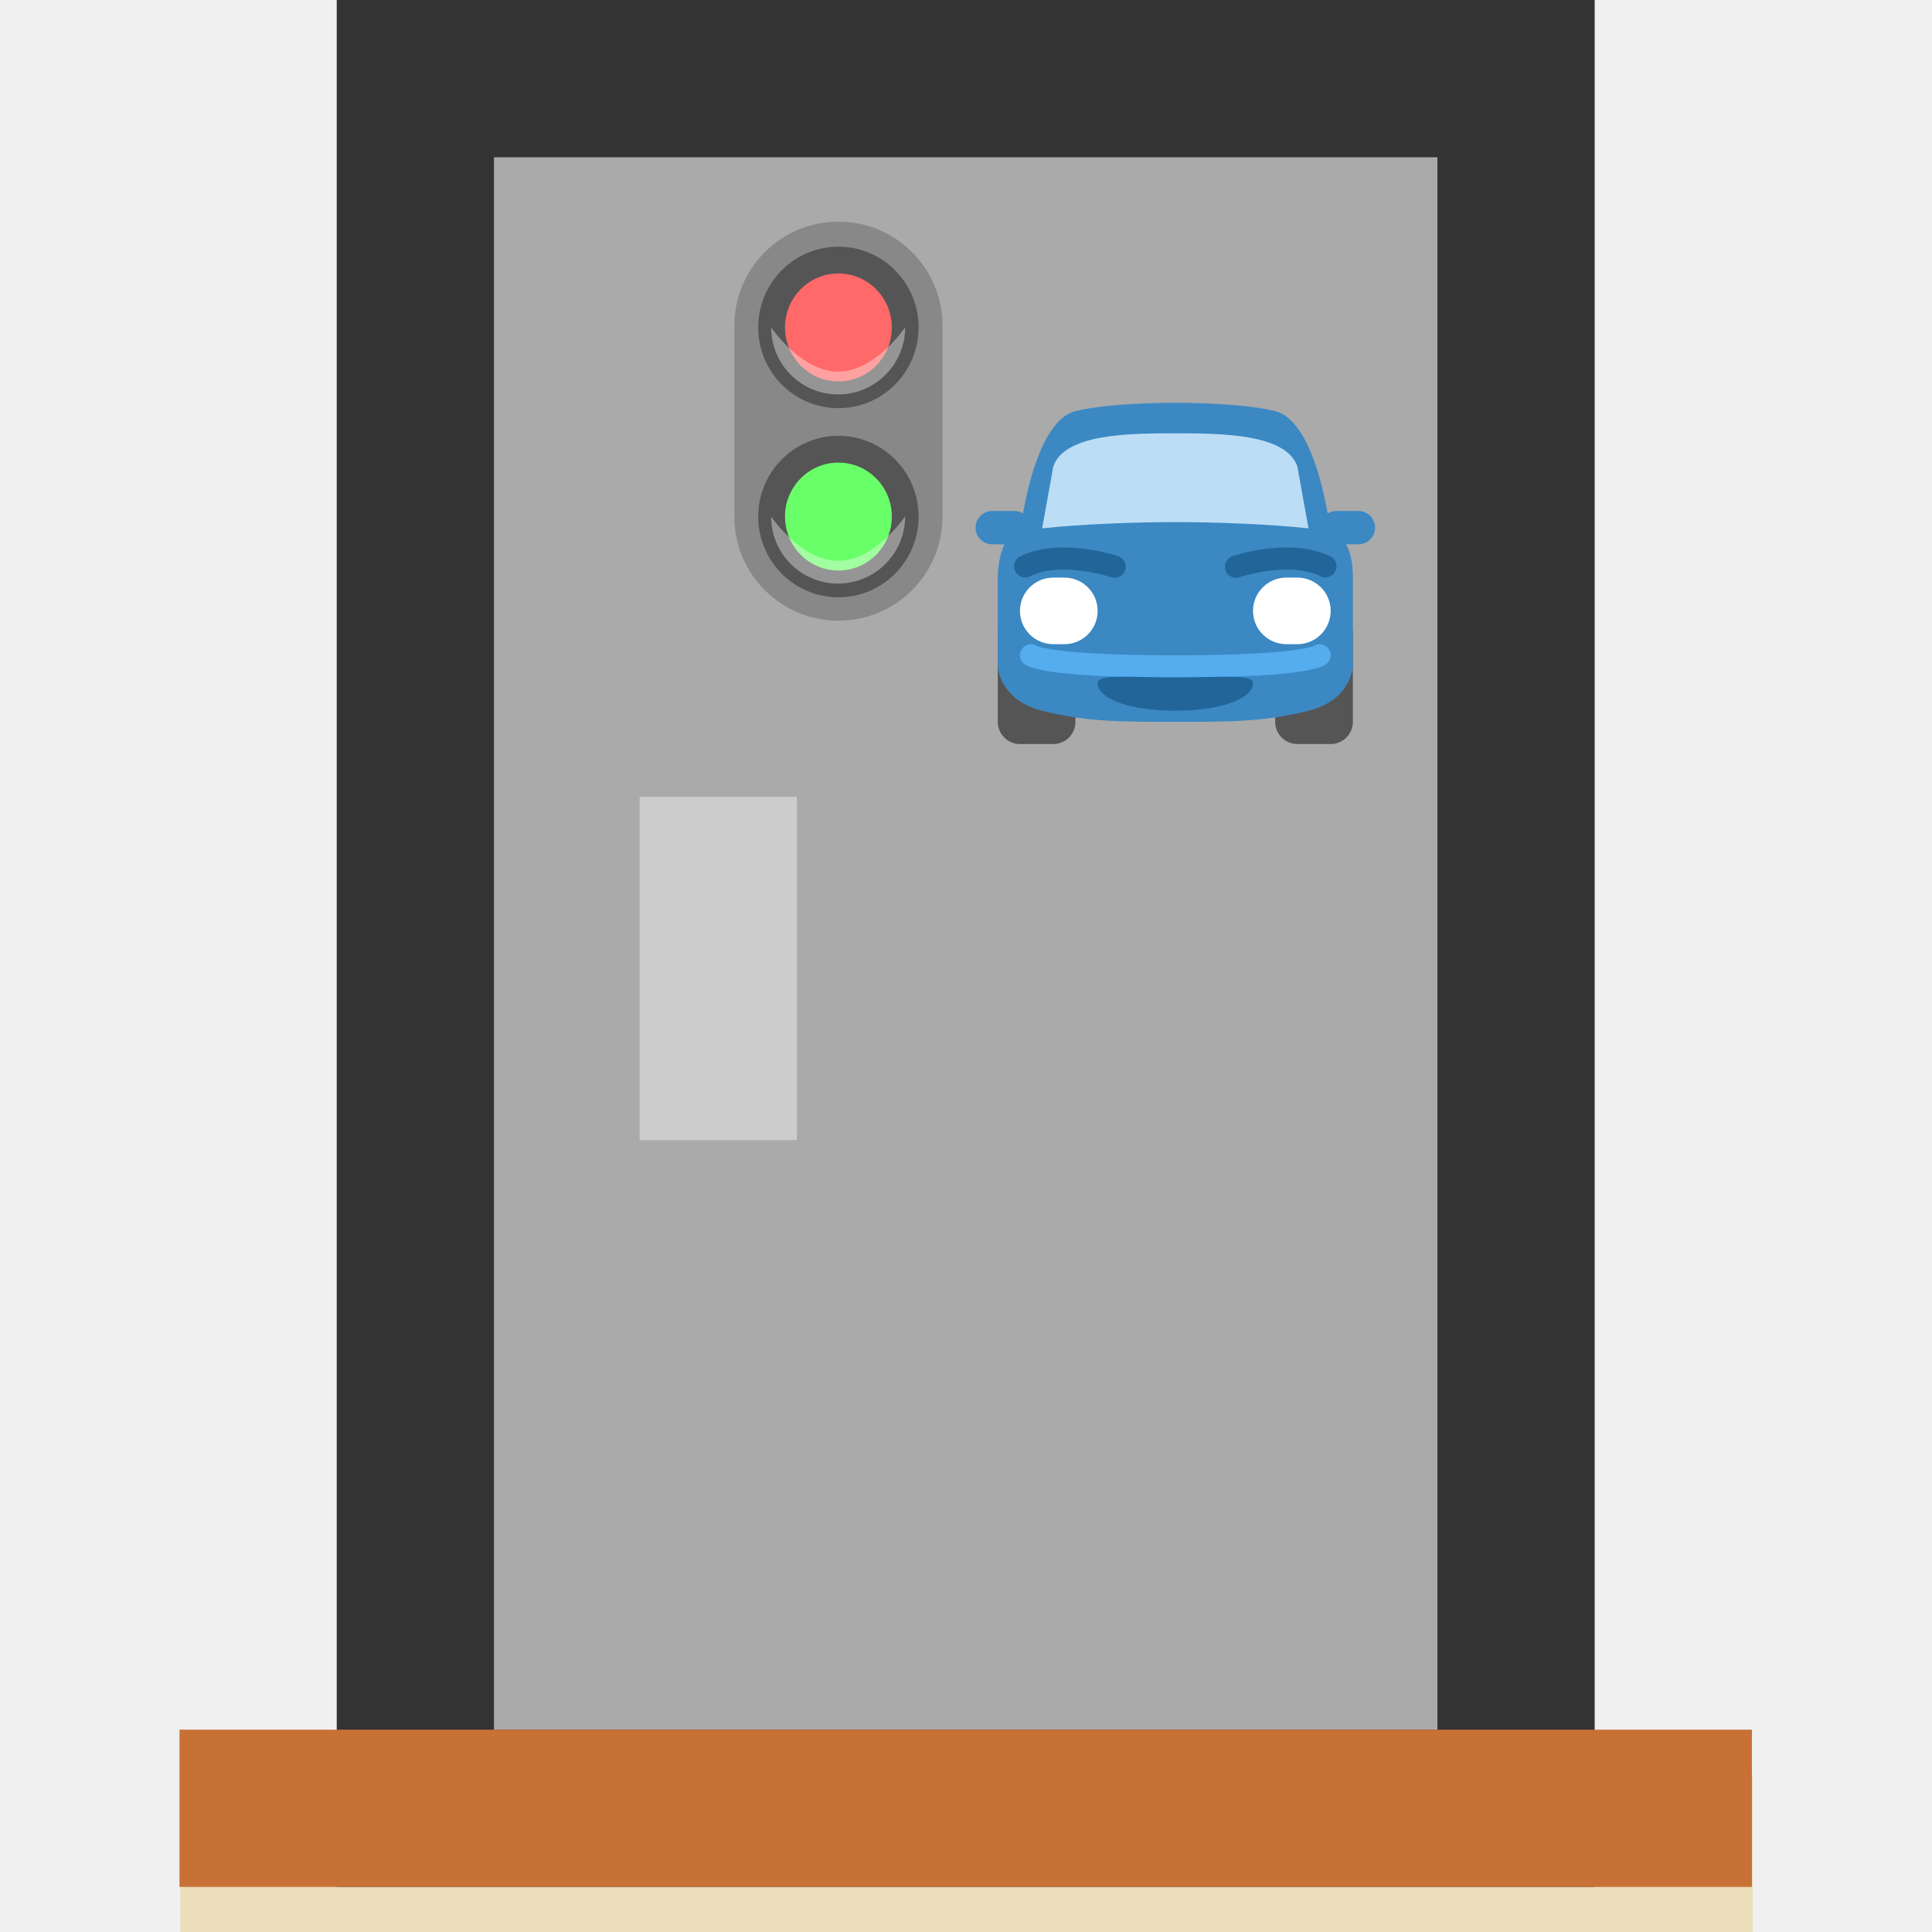
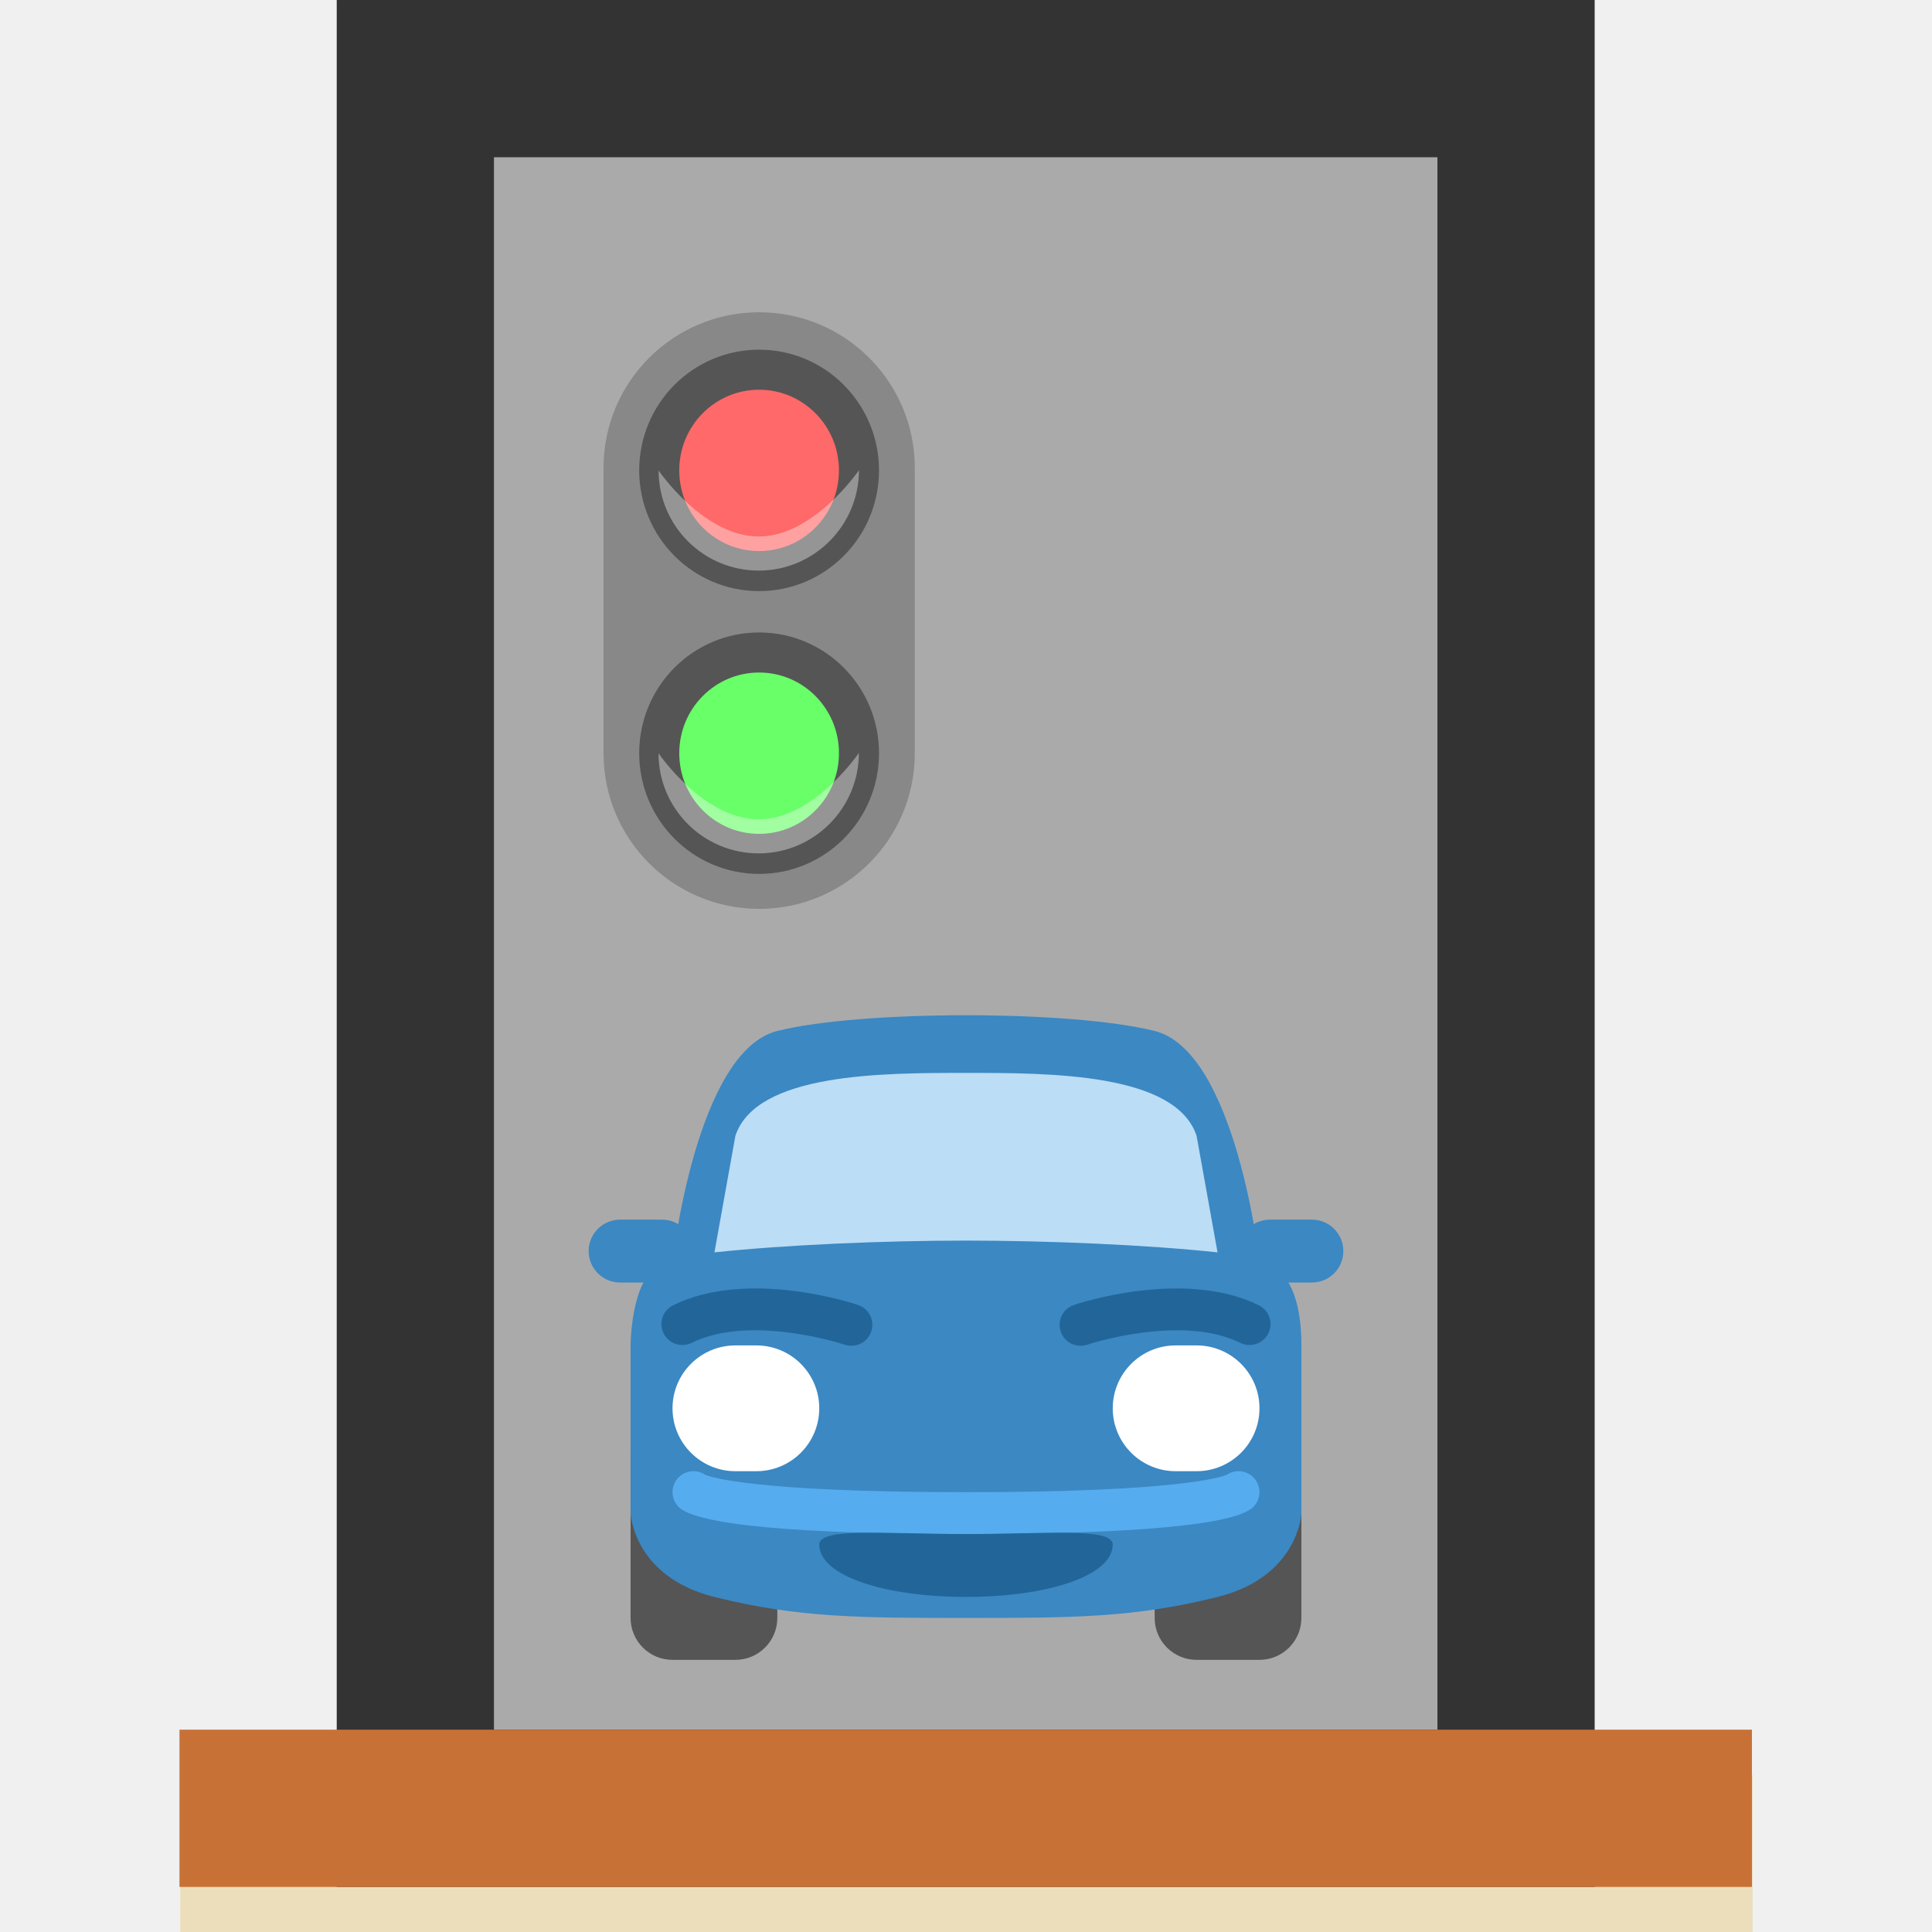
<svg xmlns="http://www.w3.org/2000/svg" version="1.1" viewBox="0 0 128 128" xml:space="preserve">
  <g transform="matrix(1.7363 0 0 1.7363 -44.778 -47.227)">
    <g transform="matrix(6,0,0,6,16,-6215.2)">
      <path transform="matrix(.13043 0 0 .13043 -.57497 1038)" d="m25.706 108.77h76.664" fill="none" stroke="#c87137" stroke-width="7.667" style="mix-blend-mode:color-burn" />
      <rect x="4.273" y="1040.9" width="7" height="11" fill="#aaa" stroke="#333" />
      <path d="m2.773 1051.9h10" fill="none" stroke="#c87137" />
    </g>
-     <rect transform="matrix(6,0,0,6,16.015,-6214.2)" x="5.697" y="1045.3" width="1" height="2.184" fill="#ccc" style="paint-order:normal" />
-   </g>
-   <g transform="matrix(.33948 0 0 .33948 51.675 12.515)" display="none">
-     <path d="m64 108c-24 0-40-12-40-32s41.882-23.478 32-60c0 0 32 20 24 44 0 0 8.563-10.414 12-16 0 0 12 12 12 32s-16 32-40 32z" fill="#eb650d" />
-     <path d="m88 60c4 8 24 28-8 28-8 0 4-20 8-28z" fill="#e98616" />
-     <path d="m80 72c-16-16 0-24-16-44 4 20-28 36-28 52s12 24 28 24 24.335-22.671 16-32z" fill="#f1b014" />
-     <path d="m64 96c-16 0-16-20 0-40 0 20 16 40 0 40z" fill="#f3f40f" />
-   </g>
-   <g transform="matrix(.33218 0 0 .33218 51.732 13.31)" display="none">
-     <g transform="matrix(1.659,0,0,1.659,-49.861,-76.632)" display="inline">
-       <path d="m88 92c0 10.665-8.646 19.311-19.311 19.311-10.665 0-19.311-8.646-19.311-19.311 0-10.109 19.201-33.475 19.201-38.576 0 4.928 19.42 27.947 19.42 38.576z" fill="#3581c8" stroke-width="1.404" />
-       <path d="m69.247 60.906c4.741 10.081 23.201 27.001 9.865 29.912-13.336 2.912-9.231-21.652-9.865-29.912z" fill="#529add" stroke-width="1.404" />
-       <path d="m68.58 53.424c2.678 23.584-9.569 57.459 2.217 57.712 9.166-0.53 17.204-8.732 17.204-19.136-0.534-11.421-13.523-24.535-19.42-38.576z" fill="#529add" fill-opacity=".613" stroke-width="1.784" />
-       <path d="m70.024 62.492c4.741 10.081 15.831 21.122 7.847 22.104s-7.213-13.843-7.847-22.104z" fill="#87bce1" stroke-width="1.404" />
-       <path d="m57.296 80.816c-13.197 14.858-0.469 27.086 8.806 28.007-3.935-3.086-13.66-10.301-8.806-28.007z" fill="#2b68a3" stroke-width="1.404" />
-     </g>
-   </g>
-   <g transform="matrix(1.1551 0 0 1.1551 -6.4557 -19.583)" display="none">
-     <path d="m61.864 31.913c-4.84 0.803-5.567 3.619-5.596 3.736 2.445 10.56 14.943 20.672 22.473 23.028 2.303-0.025 4.219-5.219 4.327-5.814-0.883-1.741-4.638-4.471-6.582-4.327-1.304 1.114-3.105 2.301-3.883 2.423-5.211-2.548-8.12-7.436-8.23-8.364-0.064-0.521 2.741-2.935 2.623-4.191-1.138-2.865-3.024-5.379-5.131-6.492z" fill="#fc0" stroke-width=".314" />
  </g>
  <style type="text/css">
	.st0{fill:#77B3D4;}
	.st1{opacity:0.2;}
	.st2{fill:#231F20;}
	.st3{fill:#FFFFFF;}
</style>
-   <g transform="translate(-107.51 27.817)" display="none">
-     <g transform="translate(11.972 -47.823)">
-       <g transform="matrix(.46032 0 0 .46032 -418.74 -338.38)">
-         <path d="m1238.5 816h67.065c3.583 0 6.467 2.885 6.467 6.467v51.065c0 3.583-2.885 6.467-6.467 6.467h-67.065c-3.583 0-6.467-2.885-6.467-6.467v-51.065c0-3.583 2.885-6.467 6.467-6.467z" fill="#ddd" />
-         <path d="m1236 874 36-38 36 38" fill="none" stroke="#aaa" stroke-linecap="round" stroke-linejoin="round" stroke-width="8" />
-         <path d="m1236 880c-3.679 3.3e-4 -5.407-4.546-2.658-6.99l36-32c1.516-1.348 3.801-1.348 5.316 0l36 32c2.749 2.444 1.02 6.991-2.658 6.99z" fill="#e9e9e9" fill-rule="evenodd" />
-         <path d="m1236 822 36 38 36-38" fill="none" stroke="#aaa" stroke-linecap="round" stroke-linejoin="round" stroke-width="8" />
-         <path d="m1236 816c-3.679-3.3e-4 -5.407 4.546-2.658 6.99l36 32c1.516 1.348 3.801 1.348 5.316 0l36-32c2.749-2.444 1.02-6.991-2.658-6.99z" fill="#fff" fill-rule="evenodd" />
-       </g>
+   <g transform="matrix(.28736 0 0 .28736 30.258 10.086)">
+     <g transform="matrix(1.5031 0 0 1.5031 20.389 175.59)">
+       <path d="m116 108c0 3.55-2.881 6.431-6.431 6.431h-9.646c-3.55 0-6.431-2.881-6.431-6.431v-25.724c0-3.55 2.881-6.431 6.431-6.431h9.646c3.55 0 6.431 2.881 6.431 6.431z" fill="#555" />
+       <path d="m35.614 108c0 3.55-2.881 6.431-6.431 6.431h-9.646c-3.55 0-6.431-2.881-6.431-6.431v-25.724c0-3.55 2.881-6.431 6.431-6.431h9.646c3.55 0 6.431 2.881 6.431 6.431z" fill="#555" />
+       <path d="m93.492 17.967c12.479 3.119 16.077 35.37 16.077 35.37s6.431 0 6.431 12.862v25.724s-0.383 9.743-12.862 12.862c-12.862 3.215-22.508 3.215-38.585 3.215s-25.724 0-38.585-3.215c-12.476-3.119-12.862-12.862-12.862-12.862v-25.724s0-12.862 6.431-12.862c0 0 3.601-32.251 16.077-35.37 12.862-3.215 45.016-3.215 57.878 0z" fill="#3b88c3" />
+       <path d="m64.553 50.122c12.556 0 27.727 0.643 38.585 1.807l-3.216-17.884c-3.215-9.646-22.508-9.646-35.37-9.646s-32.154 0-35.37 9.646l-3.215 17.884c10.859-1.164 26.029-1.807 38.585-1.807" fill="#bbddf5" />
+       <path d="m17.929 56.553h-6.431c-2.666 0-4.823-2.158-4.823-4.823s2.158-4.823 4.823-4.823h6.431c2.666 0 4.823 2.158 4.823 4.823s-2.158 4.823-4.823 4.823z" fill="#3b88c3" />
+       <path d="m111.18 56.553h6.431c2.662 0 4.823-2.158 4.823-4.823s-2.161-4.823-4.823-4.823h-6.431c-2.662 0-4.823 2.158-4.823 4.823s2.161 4.823 4.823 4.823z" fill="#3b88c3" />
+       <path d="m42.045 75.846c0 5.328-4.318 9.646-9.646 9.646h-3.215c-5.328 0-9.646-4.318-9.646-9.646s4.318-9.646 9.646-9.646h3.215c5.328 0 9.646 4.318 9.646 9.646" fill="#fff" />
+       <path d="m109.57 75.846c0 5.328-4.322 9.646-9.646 9.646h-3.215c-5.325 0-9.646-4.318-9.646-9.646s4.322-9.646 9.646-9.646h3.215c5.325 0 9.646 4.318 9.646 9.646" fill="#fff" />
+       <path d="m22.475 65.808c9.053-4.478 23.328 0.232 23.472 0.278 1.682 0.566 3.506-0.337 4.073-2.019s-0.327-3.497-2.016-4.071c-0.685-0.236-16.923-5.615-28.378 0.046-1.592 0.789-2.243 2.715-1.459 4.308 0.294 0.59 0.744 1.053 1.273 1.359 0.899 0.519 2.033 0.595 3.035 0.1z" fill="#269" />
+       <path d="m110.93 64.351c0.787-1.594 0.136-3.52-1.459-4.308-11.453-5.663-27.693-0.281-28.378-0.046-1.674 0.573-2.582 2.389-2.013 4.069 0.563 1.683 2.388 2.587 4.07 2.02 0.144-0.046 14.419-4.756 23.472-0.278 0.999 0.496 2.136 0.419 3.035-0.1 0.529-0.305 0.978-0.769 1.273-1.359z" fill="#269" />
+       <path d="m20.479 90.981c-1.257-1.257-1.257-3.289 0-4.547 1.106-1.109 2.82-1.241 4.074-0.392 0.746 0.322 7.347 2.666 40 2.666s39.254-2.344 40-2.666c1.257-0.849 2.965-0.717 4.074 0.392 1.257 1.257 1.257 3.289 0 4.547-3.434 3.434-25.865 4.158-44.074 4.158s-40.64-0.723-44.074-4.158z" fill="#55acee" />
+       <path d="m64.553 104.78c-12.431 0-22.508-3.215-22.508-8.039 0-2.662 10.077-1.608 22.508-1.608s22.508-1.055 22.508 1.608c0 4.823-10.077 8.039-22.508 8.039z" fill="#269" />
    </g>
-   </g>
-   <g transform="matrix(.27586 0 0 .27586 55.466 13.894)" display="none">
-     <path d="m48 93.375v8l10 4h12l10-4v-8z" fill-opacity=".2" stroke-width=".2" />
-     <g stroke="#c1a551" stroke-width="4">
-       <path d="m40 40 8 48h32l8-48z" fill="#ffffdf" fill-rule="evenodd" />
-       <path d="m52 40 4 48" fill="none" />
-       <path d="m76 40-4 48" fill="none" />
-     </g>
-     <path d="m64 12c-12 4-20 20-32 20v8h64v-8c-12 0-20-16-32-20zm-16 76v8l10 4v27.711c1.977 0.184 3.975 0.289 6 0.289s4.023-0.105 6-0.289v-27.711l10-4v-8z" fill="#555" fill-rule="evenodd" />
-   </g>
-   <g transform="matrix(.2807 0 0 .2807 56.872 12.309)" display="none">
-     <g transform="translate(-1015.8,431.95)">
-       <g stroke-width=".2">
-         <path d="m1079.8-417.95c-22.091 0-40 17.909-40 40v59.943c10.958 8.788 24.86 14.057 40 14.057s29.042-5.269 40-14.057v-59.943c0-22.091-17.909-40-40-40z" fill="#5a8049" />
-         <path d="m1079.8-417.95c-0.782 0-1.565 0.032-2.346 0.082 21.411 0.886 26.32 18.489 26.346 39.918v69.33c5.806-2.351 11.187-5.527 16-9.387v-59.943c0-22.091-17.909-40-40-40z" fill="#49653a" />
-         <path d="m1079.8-417.95c-22.091 0-40 17.909-40 40v59.943c4.813 3.86 10.194 7.035 16 9.387v-69.33c0.026-21.429 4.935-39.032 26.346-39.918-0.781-0.05-1.563-0.078-2.346-0.082z" fill="#6b9357" />
-       </g>
-       <path d="m1079.8-417.95a40 40 0 0 0-40 40h80a40 40 0 0 0-40-40z" fill="#72a85a" fill-opacity=".293" />
-       <path d="m1091.8-393.95a12 9.781 0 0 1-12 9.781 12 9.781 0 0 1-12-9.781 12 9.781 0 0 1 12-9.781 12 9.781 0 0 1 12 9.781" fill="#262626" />
-     </g>
-     <path d="m83.192 104.63c-0.542 0-1.067-0.282-1.354-0.785l-6.598-10.866c-0.428-0.748-0.26-1.683 0.486-2.109l7.724-4.674c0.243-0.14 0.773-0.26 1.034-0.26 0.542 0 1.047 0.308 1.335 0.812l4.84 7.98 0.256 3.477c0.427 0.746-1.492 1.845-2.239 2.272l-4.714 3.949c-0.243 0.14-0.509 0.206-0.771 0.206" fill="#ddd" />
-     <path d="m70.727 92.168c-0.405 0-0.804 0.16-1.102 0.457l-9.348 9.347c-0.609 0.609-0.609 1.594 0 2.204l9.348 9.348c0.298 0.298 0.697 0.456 1.102 0.456 0.201 0 0.404-0.037 0.597-0.119 0.583-0.24 0.961-0.81 0.961-1.439v-3.116h12.464c0.591 0 1.129-0.333 1.355-0.783l4.812-9.538c0.795-1.485 0.457-2.946-0.053-3.902-0.075-0.14-0.584-1.014-0.584-1.014s0.467 2.774-2.415 2.774h-15.578v-3.116c0-0.629-0.378-1.2-0.961-1.439-0.193-0.081-0.396-0.119-0.597-0.119z" fill="#fff" />
-     <path d="m68.534 64.592c0.246 0.483 0.234 1.078-0.084 1.564l-6.687 10.812c-0.472 0.721-1.38 0.996-2.1 0.523l-7.673-4.758c-0.234-0.154-0.581-0.572-0.7-0.805-0.248-0.481-0.201-1.072 0.117-1.556l4.911-7.936 2.982-1.806c0.472-0.723 2.321 0.491 3.043 0.963l5.657 2.407c0.237 0.153 0.416 0.361 0.534 0.592" fill="#ddd" />
-     <path d="m70.677 60.231-10.682 0.046c-1.684-0.034-2.831 0.93-3.453 1.818-0.09 0.129-0.639 0.98-0.639 0.98s2.261-1.677 3.57 0.892l7.073 13.88-2.777 1.415c-0.559 0.287-0.895 0.881-0.846 1.509 0.017 0.21 0.075 0.409 0.165 0.586 0.185 0.361 0.506 0.644 0.908 0.774l12.573 4.085c0.818 0.266 1.698-0.182 1.961-1l4.085-12.575c0.131-0.4 0.09-0.827-0.094-1.187-0.092-0.179-0.217-0.344-0.375-0.478-0.481-0.411-1.157-0.489-1.72-0.202l-2.776 1.414-5.659-11.106c-0.269-0.527-0.808-0.852-1.315-0.852z" fill="#fff" />
-     <path d="m41.711 97.687c0.282-0.463 0.795-0.763 1.374-0.746l12.713 0.006c0.862 0.026 1.572 0.654 1.55 1.514l-0.022 9.028c-0.008 0.28-0.181 0.798-0.316 1.019-0.28 0.463-0.807 0.735-1.387 0.718l-9.334-0.013-3.105-1.586c-0.858-0.026-0.798-2.236-0.776-3.094l-0.924-6.082c0.006-0.279 0.089-0.541 0.226-0.765" fill="#ddd" />
-     <path d="m54.323 78.306c-0.103 0.004-0.208 0.018-0.312 0.043l-12.846 3.124c-0.41 0.103-0.75 0.358-0.962 0.707-0.104 0.171-0.177 0.361-0.21 0.568-0.097 0.622 0.194 1.241 0.731 1.572l2.662 1.619-6.477 10.646c-0.307 0.505-0.304 1.137-0.036 1.567l5.646 9.068c0.857 1.449 2.279 1.921 3.364 1.98 0.159 9e-3 1.171 0.03 1.171 0.03s-2.614-1.044-1.117-3.505l8.097-13.309 2.662 1.619c0.539 0.327 1.222 0.299 1.729-0.072 0.168-0.125 0.307-0.279 0.41-0.449 0.212-0.347 0.284-0.768 0.184-1.179l-3.127-12.844c-0.179-0.733-0.846-1.216-1.569-1.188z" fill="#fff" />
-   </g>
-   <g transform="translate(-56.684 -8.3398)" display="none">
-     <g transform="matrix(.38058 0 0 .38058 -281.07 254.32)" display="none">
-       <path d="m1068-524.02c-0.017 2.622-1.11 4.031-4.063 4.039l-7.907 0.022c-2.95 8e-3 -4.063-1.395-4.063-4.017l0.033-5.027h16.033z" fill="#555" />
-       <path d="m1108-524c0 2.609-1.001 4.081-3.929 4.081h-8.039c-2.925 0-3.922-1.434-3.96-4.043l-0.073-4.993h16z" fill="#555" />
-       <g fill="#99aab5">
-         <path d="m1121-565c0 1.306-0.702 2-2 2h-3c-1.298 0-2-0.694-2-2v-17c0-1.303 0.702-2 2-2h3c1.298 0 2 0.697 2 2z" />
-         <path d="m1116-576h-72v-3.91h72z" />
-         <path d="m1116-567-72-0.028v-4.972h72z" />
-       </g>
-       <path d="m1068-604c-3.043 0.111-3.979 1.697-4 4l-8-1e-5c-5.185 0.026-8 2.784-8 8v28h64v-28c0-5.216-2.693-8.011-8-8h-7.873c-0.198-2.8-2.03-3.936-4.127-4z" fill="#ccd6dd" />
-       <path d="m1112-532h-64v-32h64z" fill="#ffcc4d" />
-       <path d="m1112-534h-64v-14h64z" fill="#ffac33" />
-       <path d="m1115.1-529.95c0.029 1.305-0.808 2.009-2.106 2.009h-65.913c-1.296 0-2.028-0.659-2.028-1.965v-2.008c0-1.306 0.77-2.052 2.066-2.052h65.899c1.298 0 2.009 0.702 2.038 2.008z" fill="#66757f" />
-       <path d="m1112-564c0.337 3.898-2.083 6.111-5.972 6.111h-52.014c-3.889 0-6.014-2.199-6.014-6.111v-18.125c0-3.912 2.125-5.875 6.014-5.875h52.111c3.889 0 5.538 1.977 5.875 5.875z" fill="#66757f" />
-       <path d="m1108-565.96c0 2.607-1.406 3.97-4 3.97h-48c-2.591 0-4.104-1.533-4-4.138v-13.875c0.104-2.605 1.409-4 4-4h48c2.594 0 4 1.393 4 4z" fill="#88c9f9" />
-       <path d="m1092-536h-24v-10h24z" fill="#99aab5" />
-       <path d="m1089-594h-18c-2 0-3-1-3-3s1-3 3-3h18c2 0 3 1 3 3s-1 3-3 3z" fill="#555" />
-       <path d="m1046-565c0 1.306-0.702 2-2 2h-3c-1.298 0-2-0.694-2-2v-17c0-1.303 0.702-2 2-2h3c1.298 0 2 0.697 2 2z" fill="#99aab5" />
-       <path d="m1061-541a5 5 0 0 1-5 5 5 5 0 0 1-5-5 5 5 0 0 1 5-5 5 5 0 0 1 5 5" fill="#fff" />
-       <path d="m1109-541a5 5 0 0 1-5 5 5 5 0 0 1-5-5 5 5 0 0 1 5-5 5 5 0 0 1 5 5" fill="#fff" />
-     </g>
-   </g>
-   <g transform="matrix(-.32249 0 0 .32249 63.529 11.92)" display="none">
-     <path d="M 61.802,49.027 80,64 h 16" fill="none" stroke="#444" stroke-linejoin="round" stroke-width="10" />
-     <g transform="rotate(15,95.703,48.155)">
-       <path d="m37.615 69.9-8.485-8.485-9.907 9.907c1.32 3.825 3.661 6.974 8.485 8.485z" fill="#333" stroke="#333" stroke-linejoin="round" stroke-width="4" />
-       <path d="m78.627 37.373-14.142-14.142-36.77 36.77c3.204 5.843 6.702 11.467 14.142 14.142z" fill="#66666f" stroke="#666" stroke-linejoin="round" stroke-width="4" />
-       <circle transform="rotate(-45)" cx="2.859" cy="82.134" r="10" fill="#666" fill-rule="evenodd" />
-       <path d="m10.745 65.657 52.528-52.392c9.521 2.551 8.98 10.978 12.888 15.119l-37.132 37.273c-7.326-1.758-19.49 2.74-28.284 0z" fill="#ccc" stroke="#999" stroke-linejoin="round" stroke-width="4" />
-       <circle cx="60.03" cy="55.927" r="4.562" fill="#444" fill-rule="evenodd" />
-     </g>
-     <rect x="88" y="52" width="8" height="24" fill="#666" fill-rule="evenodd" />
-   </g>
-   <g transform="matrix(.22865 0 0 .22865 63.108 23.131)">
-     <path d="m116 108c0 3.55-2.881 6.431-6.431 6.431h-9.646c-3.55 0-6.431-2.881-6.431-6.431v-25.724c0-3.55 2.881-6.431 6.431-6.431h9.646c3.55 0 6.431 2.881 6.431 6.431z" fill="#555" />
-     <path d="m35.614 108c0 3.55-2.881 6.431-6.431 6.431h-9.646c-3.55 0-6.431-2.881-6.431-6.431v-25.724c0-3.55 2.881-6.431 6.431-6.431h9.646c3.55 0 6.431 2.881 6.431 6.431z" fill="#555" />
-     <path d="m93.492 17.967c12.479 3.119 16.077 35.37 16.077 35.37s6.431 0 6.431 12.862v25.724s-0.383 9.743-12.862 12.862c-12.862 3.215-22.508 3.215-38.585 3.215s-25.724 0-38.585-3.215c-12.476-3.119-12.862-12.862-12.862-12.862v-25.724s0-12.862 6.431-12.862c0 0 3.601-32.251 16.077-35.37 12.862-3.215 45.016-3.215 57.878 0z" fill="#3b88c3" />
-     <path d="m64.553 50.122c12.556 0 27.727 0.643 38.585 1.807l-3.216-17.884c-3.215-9.646-22.508-9.646-35.37-9.646s-32.154 0-35.37 9.646l-3.215 17.884c10.859-1.164 26.029-1.807 38.585-1.807" fill="#bbddf5" />
-     <path d="m17.929 56.553h-6.431c-2.666 0-4.823-2.158-4.823-4.823s2.158-4.823 4.823-4.823h6.431c2.666 0 4.823 2.158 4.823 4.823s-2.158 4.823-4.823 4.823z" fill="#3b88c3" />
-     <path d="m111.18 56.553h6.431c2.662 0 4.823-2.158 4.823-4.823s-2.161-4.823-4.823-4.823h-6.431c-2.662 0-4.823 2.158-4.823 4.823s2.161 4.823 4.823 4.823z" fill="#3b88c3" />
-     <path d="m42.045 75.846c0 5.328-4.318 9.646-9.646 9.646h-3.215c-5.328 0-9.646-4.318-9.646-9.646s4.318-9.646 9.646-9.646h3.215c5.328 0 9.646 4.318 9.646 9.646" fill="#fff" />
-     <path d="m109.57 75.846c0 5.328-4.322 9.646-9.646 9.646h-3.215c-5.325 0-9.646-4.318-9.646-9.646s4.322-9.646 9.646-9.646h3.215c5.325 0 9.646 4.318 9.646 9.646" fill="#fff" />
-     <path d="m22.475 65.808c9.053-4.478 23.328 0.232 23.472 0.278 1.682 0.566 3.506-0.337 4.073-2.019s-0.327-3.497-2.016-4.071c-0.685-0.236-16.923-5.615-28.378 0.046-1.592 0.789-2.243 2.715-1.459 4.308 0.294 0.59 0.744 1.053 1.273 1.359 0.899 0.519 2.033 0.595 3.035 0.1z" fill="#269" />
-     <path d="m110.93 64.351c0.787-1.594 0.136-3.52-1.459-4.308-11.453-5.663-27.693-0.281-28.378-0.046-1.674 0.573-2.582 2.389-2.013 4.069 0.563 1.683 2.388 2.587 4.07 2.02 0.144-0.046 14.419-4.756 23.472-0.278 0.999 0.496 2.136 0.419 3.035-0.1 0.529-0.305 0.978-0.769 1.273-1.359z" fill="#269" />
-     <path d="m20.479 90.981c-1.257-1.257-1.257-3.289 0-4.547 1.106-1.109 2.82-1.241 4.074-0.392 0.746 0.322 7.347 2.666 40 2.666s39.254-2.344 40-2.666c1.257-0.849 2.965-0.717 4.074 0.392 1.257 1.257 1.257 3.289 0 4.547-3.434 3.434-25.865 4.158-44.074 4.158s-40.64-0.723-44.074-4.158z" fill="#55acee" />
-     <path d="m64.553 104.78c-12.431 0-22.508-3.215-22.508-8.039 0-2.662 10.077-1.608 22.508-1.608s22.508-1.055 22.508 1.608c0 4.823-10.077 8.039-22.508 8.039z" fill="#269" />
-   </g>
-   <g transform="matrix(.28736 0 0 .28736 30.258 10.086)">
-     <g transform="matrix(1.5442,0,0,1.5442,1058.6,201.31)">
+     <g transform="matrix(2.3088 0 0 2.3088 1520.9 313.95)">
      <rect x="-644.08" y="-120" width="31.084" height="59.577" ry="15.542" fill="#888" stroke-width="1" />
      <g transform="translate(.77181)">
        <path d="m-619.34-75.969a9.974 10.055 0 0 1-9.974 10.055 9.974 10.055 0 0 1-9.974-10.055 9.974 10.055 0 0 1 9.974-10.055 9.974 10.055 0 0 1 9.974 10.055" fill="#69ff69" stroke="#555" stroke-width="4" />
        <path d="m-619.35-76s-4.482 6.631-10.01 6.631c-5.529 0-10.001-6.596-10.001-6.596 0 5.528 4.472 10.001 10.001 10.001 5.528 0 10.01-4.508 10.01-10.036z" fill="#fff" fill-opacity=".376" />
      </g>
      <g transform="translate(.43044 -.23923)">
        <path d="m-619-103.97a9.974 10.055 0 0 1-9.974 10.055 9.974 10.055 0 0 1-9.974-10.055 9.974 10.055 0 0 1 9.974-10.055 9.974 10.055 0 0 1 9.974 10.055" fill="#ff6969" stroke="#555" stroke-width="4" />
        <path d="m-619-104s-4.482 6.631-10.01 6.631c-5.529 0-10.001-6.596-10.001-6.596 0 5.528 4.472 10.001 10.001 10.001 5.528 0 10.01-4.508 10.01-10.036z" fill="#fff" fill-opacity=".376" stroke-width="1" />
      </g>
    </g>
  </g>
</svg>
